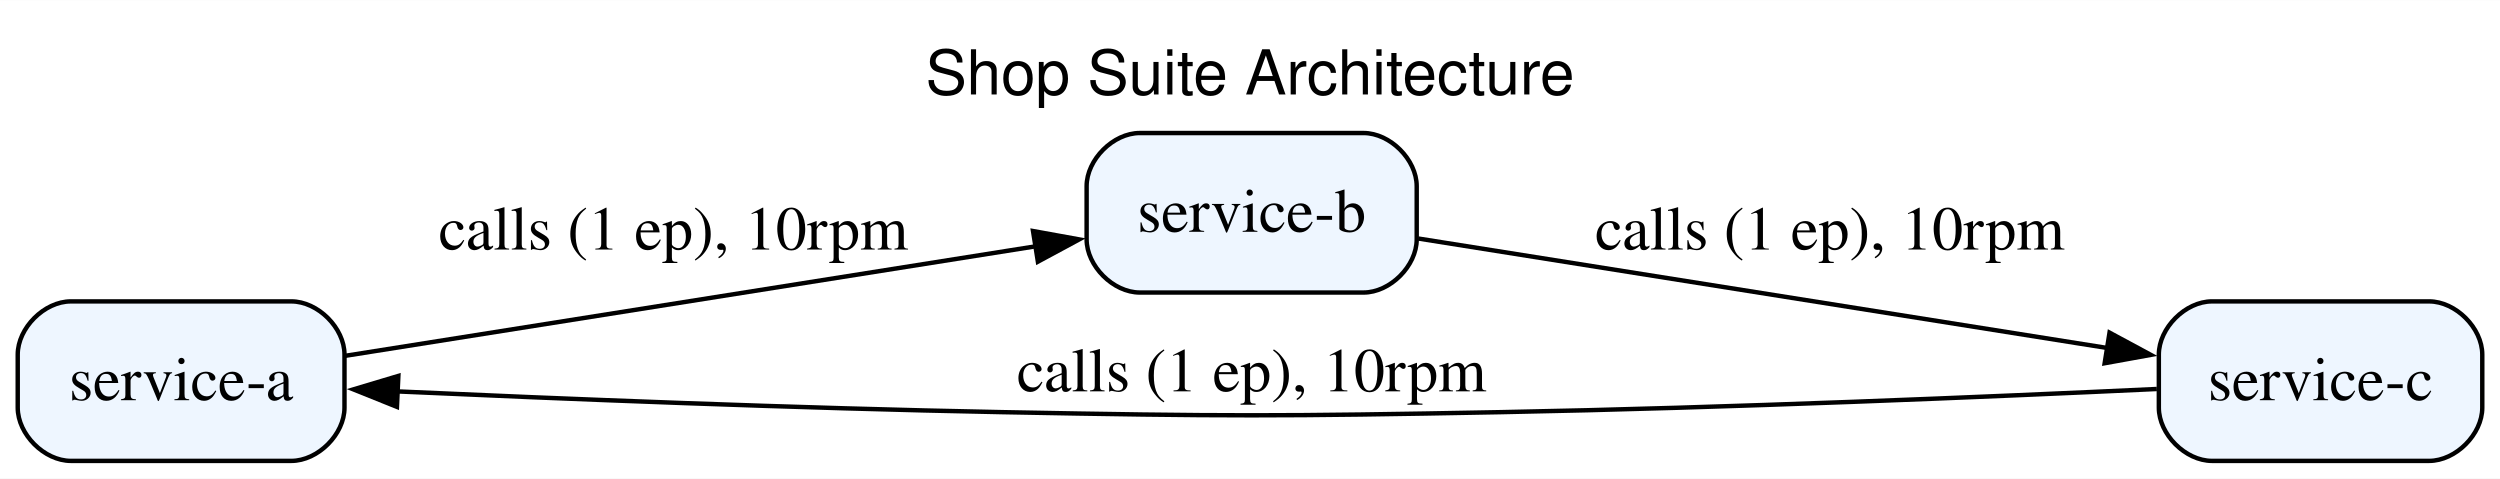
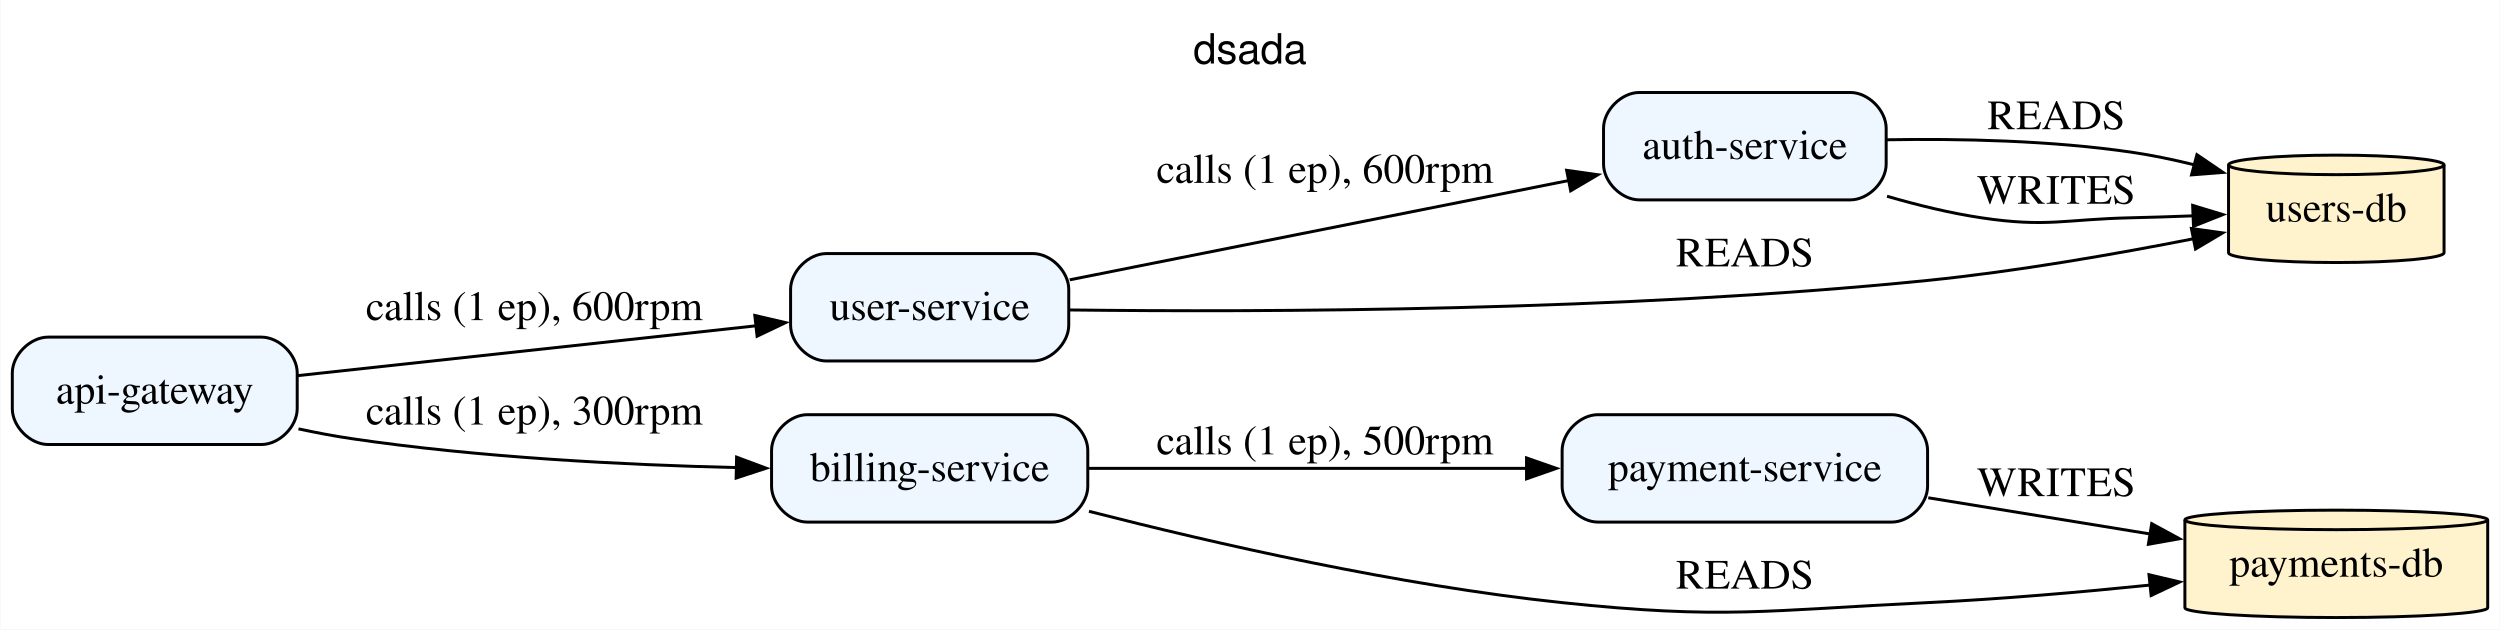
- <svg xmlns="http://www.w3.org/2000/svg" xmlns:xlink="http://www.w3.org/1999/xlink" width="564pt" height="108pt" viewBox="0.00 0.00 564.25 108.00">
-   <g id="graph0" class="graph" transform="scale(1 1) rotate(0) translate(4 104)">
-     <polygon fill="white" stroke="none" points="-4,4 -4,-104 560.25,-104 560.25,4 -4,4" />
-     <text text-anchor="middle" x="278.12" y="-82.7" font-family="Helvetica,sans-Serif" font-size="14.00">Shop Suite Architecture</text>
+ <svg xmlns="http://www.w3.org/2000/svg" xmlns:xlink="http://www.w3.org/1999/xlink" width="838pt" height="211pt" viewBox="0.00 0.00 837.75 211.00">
+   <g id="graph0" class="graph" transform="scale(1 1) rotate(0) translate(4 207)">
+     <polygon fill="white" stroke="none" points="-4,4 -4,-207 833.75,-207 833.75,4 -4,4" />
+     <text text-anchor="middle" x="414.88" y="-185.7" font-family="Helvetica,sans-Serif" font-size="14.00">dsada</text>
    <g id="node1" class="node">
-       <path fill="#eef6ff" stroke="black" d="M61.75,-36C61.75,-36 12,-36 12,-36 6,-36 0,-30 0,-24 0,-24 0,-12 0,-12 0,-6 6,0 12,0 12,0 61.75,0 61.75,0 67.75,0 73.75,-6 73.75,-12 73.75,-12 73.75,-24 73.75,-24 73.75,-30 67.75,-36 61.75,-36" />
-       <text text-anchor="middle" x="36.88" y="-13.7" font-family="Times,serif" font-size="14.00">service-a</text>
+       <path fill="#eef6ff" stroke="black" d="M83.5,-94C83.5,-94 12,-94 12,-94 6,-94 0,-88 0,-82 0,-82 0,-70 0,-70 0,-64 6,-58 12,-58 12,-58 83.5,-58 83.5,-58 89.5,-58 95.5,-64 95.5,-70 95.5,-70 95.5,-82 95.5,-82 95.5,-88 89.5,-94 83.5,-94" />
+       <text text-anchor="middle" x="47.75" y="-71.7" font-family="Times,serif" font-size="14.00">api-gateway</text>
    </g>
    <g id="node2" class="node">
-       <path fill="#eef6ff" stroke="black" d="M303.75,-74C303.75,-74 253.25,-74 253.25,-74 247.25,-74 241.25,-68 241.25,-62 241.25,-62 241.25,-50 241.25,-50 241.25,-44 247.25,-38 253.25,-38 253.25,-38 303.75,-38 303.75,-38 309.75,-38 315.75,-44 315.75,-50 315.75,-50 315.75,-62 315.75,-62 315.75,-68 309.75,-74 303.75,-74" />
-       <text text-anchor="middle" x="278.5" y="-51.7" font-family="Times,serif" font-size="14.00">service-b</text>
+       <path fill="#eef6ff" stroke="black" d="M342.12,-122C342.12,-122 272.88,-122 272.88,-122 266.88,-122 260.88,-116 260.88,-110 260.88,-110 260.88,-98 260.88,-98 260.88,-92 266.88,-86 272.88,-86 272.88,-86 342.12,-86 342.12,-86 348.12,-86 354.12,-92 354.12,-98 354.12,-98 354.12,-110 354.12,-110 354.12,-116 348.12,-122 342.12,-122" />
+       <text text-anchor="middle" x="307.5" y="-99.7" font-family="Times,serif" font-size="14.00">user-service</text>
    </g>
    <g id="edge1" class="edge">
      <g id="a_edge1">
        <a xlink:title="edge#0">
-           <path fill="none" stroke="black" d="M74.01,-23.73C115.59,-30.32 184.03,-41.18 229.92,-48.46" />
-           <polygon fill="black" stroke="black" points="229.15,-51.88 239.58,-49.99 230.25,-44.96 229.15,-51.88" />
+           <path fill="none" stroke="black" d="M95.73,-81.1C138.96,-85.8 203.2,-92.78 249.38,-97.8" />
+           <polygon fill="black" stroke="black" points="248.89,-101.26 259.21,-98.86 249.65,-94.3 248.89,-101.26" />
        </a>
      </g>
-       <text text-anchor="middle" x="148" y="-47.7" font-family="Times,serif" font-size="14.00">calls (1 ep), 10rpm</text>
+       <text text-anchor="middle" x="175" y="-99.7" font-family="Times,serif" font-size="14.00">calls (1 ep), 600rpm</text>
    </g>
-     <g id="node3" class="node">
-       <path fill="#eef6ff" stroke="black" d="M544.25,-36C544.25,-36 495.25,-36 495.25,-36 489.25,-36 483.25,-30 483.25,-24 483.25,-24 483.25,-12 483.25,-12 483.25,-6 489.25,0 495.25,0 495.25,0 544.25,0 544.25,0 550.25,0 556.25,-6 556.25,-12 556.25,-12 556.25,-24 556.25,-24 556.25,-30 550.25,-36 544.25,-36" />
-       <text text-anchor="middle" x="519.75" y="-13.7" font-family="Times,serif" font-size="14.00">service-c</text>
+     <g id="node4" class="node">
+       <path fill="#eef6ff" stroke="black" d="M348.5,-68C348.5,-68 266.5,-68 266.5,-68 260.5,-68 254.5,-62 254.5,-56 254.5,-56 254.5,-44 254.5,-44 254.5,-38 260.5,-32 266.5,-32 266.5,-32 348.5,-32 348.5,-32 354.5,-32 360.5,-38 360.5,-44 360.5,-44 360.5,-56 360.5,-56 360.5,-62 354.5,-68 348.5,-68" />
+       <text text-anchor="middle" x="307.5" y="-45.7" font-family="Times,serif" font-size="14.00">billing-service</text>
    </g>
    <g id="edge2" class="edge">
      <g id="a_edge2">
        <a xlink:title="edge#1">
-           <path fill="none" stroke="black" d="M316.1,-50.19C357.76,-43.57 425.94,-32.74 471.57,-25.49" />
-           <polygon fill="black" stroke="black" points="472.12,-28.95 481.44,-23.93 471.02,-22.04 472.12,-28.95" />
+           <path fill="none" stroke="black" d="M95.93,-63.24C101.81,-61.98 107.77,-60.85 113.5,-60 156.36,-53.65 205.09,-51.16 242.87,-50.26" />
+           <polygon fill="black" stroke="black" points="242.78,-53.76 252.7,-50.06 242.63,-46.76 242.78,-53.76" />
        </a>
      </g>
-       <text text-anchor="middle" x="409" y="-47.7" font-family="Times,serif" font-size="14.00">calls (1 ep), 10rpm</text>
+       <text text-anchor="middle" x="175" y="-64.7" font-family="Times,serif" font-size="14.00">calls (1 ep), 300rpm</text>
+     </g>
+     <g id="node3" class="node">
+       <path fill="#eef6ff" stroke="black" d="M616.12,-176C616.12,-176 545.38,-176 545.38,-176 539.38,-176 533.38,-170 533.38,-164 533.38,-164 533.38,-152 533.38,-152 533.38,-146 539.38,-140 545.38,-140 545.38,-140 616.12,-140 616.12,-140 622.12,-140 628.12,-146 628.12,-152 628.12,-152 628.12,-164 628.12,-164 628.12,-170 622.12,-176 616.12,-176" />
+       <text text-anchor="middle" x="580.75" y="-153.7" font-family="Times,serif" font-size="14.00">auth-service</text>
    </g>
    <g id="edge3" class="edge">
      <g id="a_edge3">
        <a xlink:title="edge#2">
-           <path fill="none" stroke="black" d="M482.8,-16.23C445.72,-14.49 386.21,-11.98 334.75,-11 284.76,-10.05 272.24,-10.05 222.25,-11 175.87,-11.88 122.96,-14 85.75,-15.68" />
-           <polygon fill="black" stroke="black" points="85.59,-12.19 75.76,-16.14 85.91,-19.18 85.59,-12.19" />
+           <path fill="none" stroke="black" d="M354.44,-113.2C362.46,-114.8 370.72,-116.45 378.5,-118 426.77,-127.62 481.57,-138.51 521.78,-146.5" />
+           <polygon fill="black" stroke="black" points="521.01,-149.91 531.5,-148.43 522.37,-143.05 521.01,-149.91" />
        </a>
      </g>
-       <text text-anchor="middle" x="278.5" y="-15.7" font-family="Times,serif" font-size="14.00">calls (1 ep), 10rpm</text>
+       <text text-anchor="middle" x="440" y="-145.7" font-family="Times,serif" font-size="14.00">calls (1 ep), 600rpm</text>
+     </g>
+     <g id="node6" class="node">
+       <path fill="#fff3cd" stroke="black" d="M815.12,-151.73C815.12,-153.53 798.93,-155 779,-155 759.07,-155 742.88,-153.53 742.88,-151.73 742.88,-151.73 742.88,-122.27 742.88,-122.27 742.88,-120.47 759.07,-119 779,-119 798.93,-119 815.12,-120.47 815.12,-122.27 815.12,-122.27 815.12,-151.73 815.12,-151.73" />
+       <path fill="none" stroke="black" d="M815.12,-151.73C815.12,-149.92 798.93,-148.45 779,-148.45 759.07,-148.45 742.88,-149.92 742.88,-151.73" />
+       <text text-anchor="middle" x="779" y="-132.7" font-family="Times,serif" font-size="14.00">users-db</text>
+     </g>
+     <g id="edge4" class="edge">
+       <g id="a_edge4">
+         <a xlink:title="edge#3">
+           <path fill="none" stroke="black" d="M354.49,-103.1C418.94,-102.33 539.71,-102.65 642,-113 671.92,-116.03 705.17,-121.85 731.31,-127" />
+           <polygon fill="black" stroke="black" points="730.43,-130.4 740.92,-128.94 731.81,-123.53 730.43,-130.4" />
+         </a>
+       </g>
+       <text text-anchor="middle" x="580.75" y="-117.7" font-family="Times,serif" font-size="14.00">READS</text>
+     </g>
+     <g id="edge5" class="edge">
+       <g id="a_edge5">
+         <a xlink:title="edge#4">
+           <path fill="none" stroke="black" d="M628.37,-160.15C652.87,-160.56 683.31,-159.92 710.25,-156 717.23,-154.98 724.51,-153.46 731.6,-151.71" />
+           <polygon fill="black" stroke="black" points="732.28,-155.15 741.04,-149.2 730.48,-148.38 732.28,-155.15" />
+         </a>
+       </g>
+       <text text-anchor="middle" x="685.12" y="-163.7" font-family="Times,serif" font-size="14.00">READS</text>
+     </g>
+     <g id="edge6" class="edge">
+       <g id="a_edge6">
+         <a xlink:title="edge#5">
+           <path fill="none" stroke="black" d="M628.4,-141.22C638.68,-138.22 649.6,-135.56 660,-134 682.09,-130.69 687.92,-133.51 710.25,-134 716.96,-134.15 724.04,-134.38 731,-134.65" />
+           <polygon fill="black" stroke="black" points="730.85,-138.15 740.98,-135.07 731.14,-131.15 730.85,-138.15" />
+         </a>
+       </g>
+       <text text-anchor="middle" x="685.12" y="-138.7" font-family="Times,serif" font-size="14.00">WRITES</text>
+     </g>
+     <g id="node5" class="node">
+       <path fill="#eef6ff" stroke="black" d="M630,-68C630,-68 531.5,-68 531.5,-68 525.5,-68 519.5,-62 519.5,-56 519.5,-56 519.5,-44 519.5,-44 519.5,-38 525.5,-32 531.5,-32 531.5,-32 630,-32 630,-32 636,-32 642,-38 642,-44 642,-44 642,-56 642,-56 642,-62 636,-68 630,-68" />
+       <text text-anchor="middle" x="580.75" y="-45.7" font-family="Times,serif" font-size="14.00">payment-service</text>
+     </g>
+     <g id="edge7" class="edge">
+       <g id="a_edge7">
+         <a xlink:title="edge#6">
+           <path fill="none" stroke="black" d="M360.8,-50C402.52,-50 461.43,-50 507.63,-50" />
+           <polygon fill="black" stroke="black" points="507.57,-53.5 517.57,-50 507.57,-46.5 507.57,-53.5" />
+         </a>
+       </g>
+       <text text-anchor="middle" x="440" y="-54.7" font-family="Times,serif" font-size="14.00">calls (1 ep), 500rpm</text>
+     </g>
+     <g id="node7" class="node">
+       <path fill="#fff3cd" stroke="black" d="M829.75,-32.73C829.75,-34.53 807,-36 779,-36 751,-36 728.25,-34.53 728.25,-32.73 728.25,-32.73 728.25,-3.27 728.25,-3.27 728.25,-1.47 751,0 779,0 807,0 829.75,-1.47 829.75,-3.27 829.75,-3.27 829.75,-32.73 829.75,-32.73" />
+       <path fill="none" stroke="black" d="M829.75,-32.73C829.75,-30.92 807,-29.45 779,-29.45 751,-29.45 728.25,-30.92 728.25,-32.73" />
+       <text text-anchor="middle" x="779" y="-13.7" font-family="Times,serif" font-size="14.00">payments-db</text>
+     </g>
+     <g id="edge8" class="edge">
+       <g id="a_edge8">
+         <a xlink:title="edge#7">
+           <path fill="none" stroke="black" d="M360.9,-35.61C403.3,-24.75 464.74,-10.77 519.5,-5 573.64,0.71 587.62,-2.41 642,-5 666.53,-6.17 693.47,-8.52 716.86,-10.91" />
+           <polygon fill="black" stroke="black" points="716.21,-14.36 726.52,-11.92 716.94,-7.39 716.21,-14.36" />
+         </a>
+       </g>
+       <text text-anchor="middle" x="580.75" y="-9.7" font-family="Times,serif" font-size="14.00">READS</text>
+     </g>
+     <g id="edge9" class="edge">
+       <g id="a_edge9">
+         <a xlink:title="edge#8">
+           <path fill="none" stroke="black" d="M642.23,-40.14C665.85,-36.29 692.89,-31.88 716.6,-28.01" />
+           <polygon fill="black" stroke="black" points="717.13,-31.47 726.44,-26.41 716.01,-24.56 717.13,-31.47" />
+         </a>
+       </g>
+       <text text-anchor="middle" x="685.12" y="-40.7" font-family="Times,serif" font-size="14.00">WRITES</text>
    </g>
  </g>
</svg>
